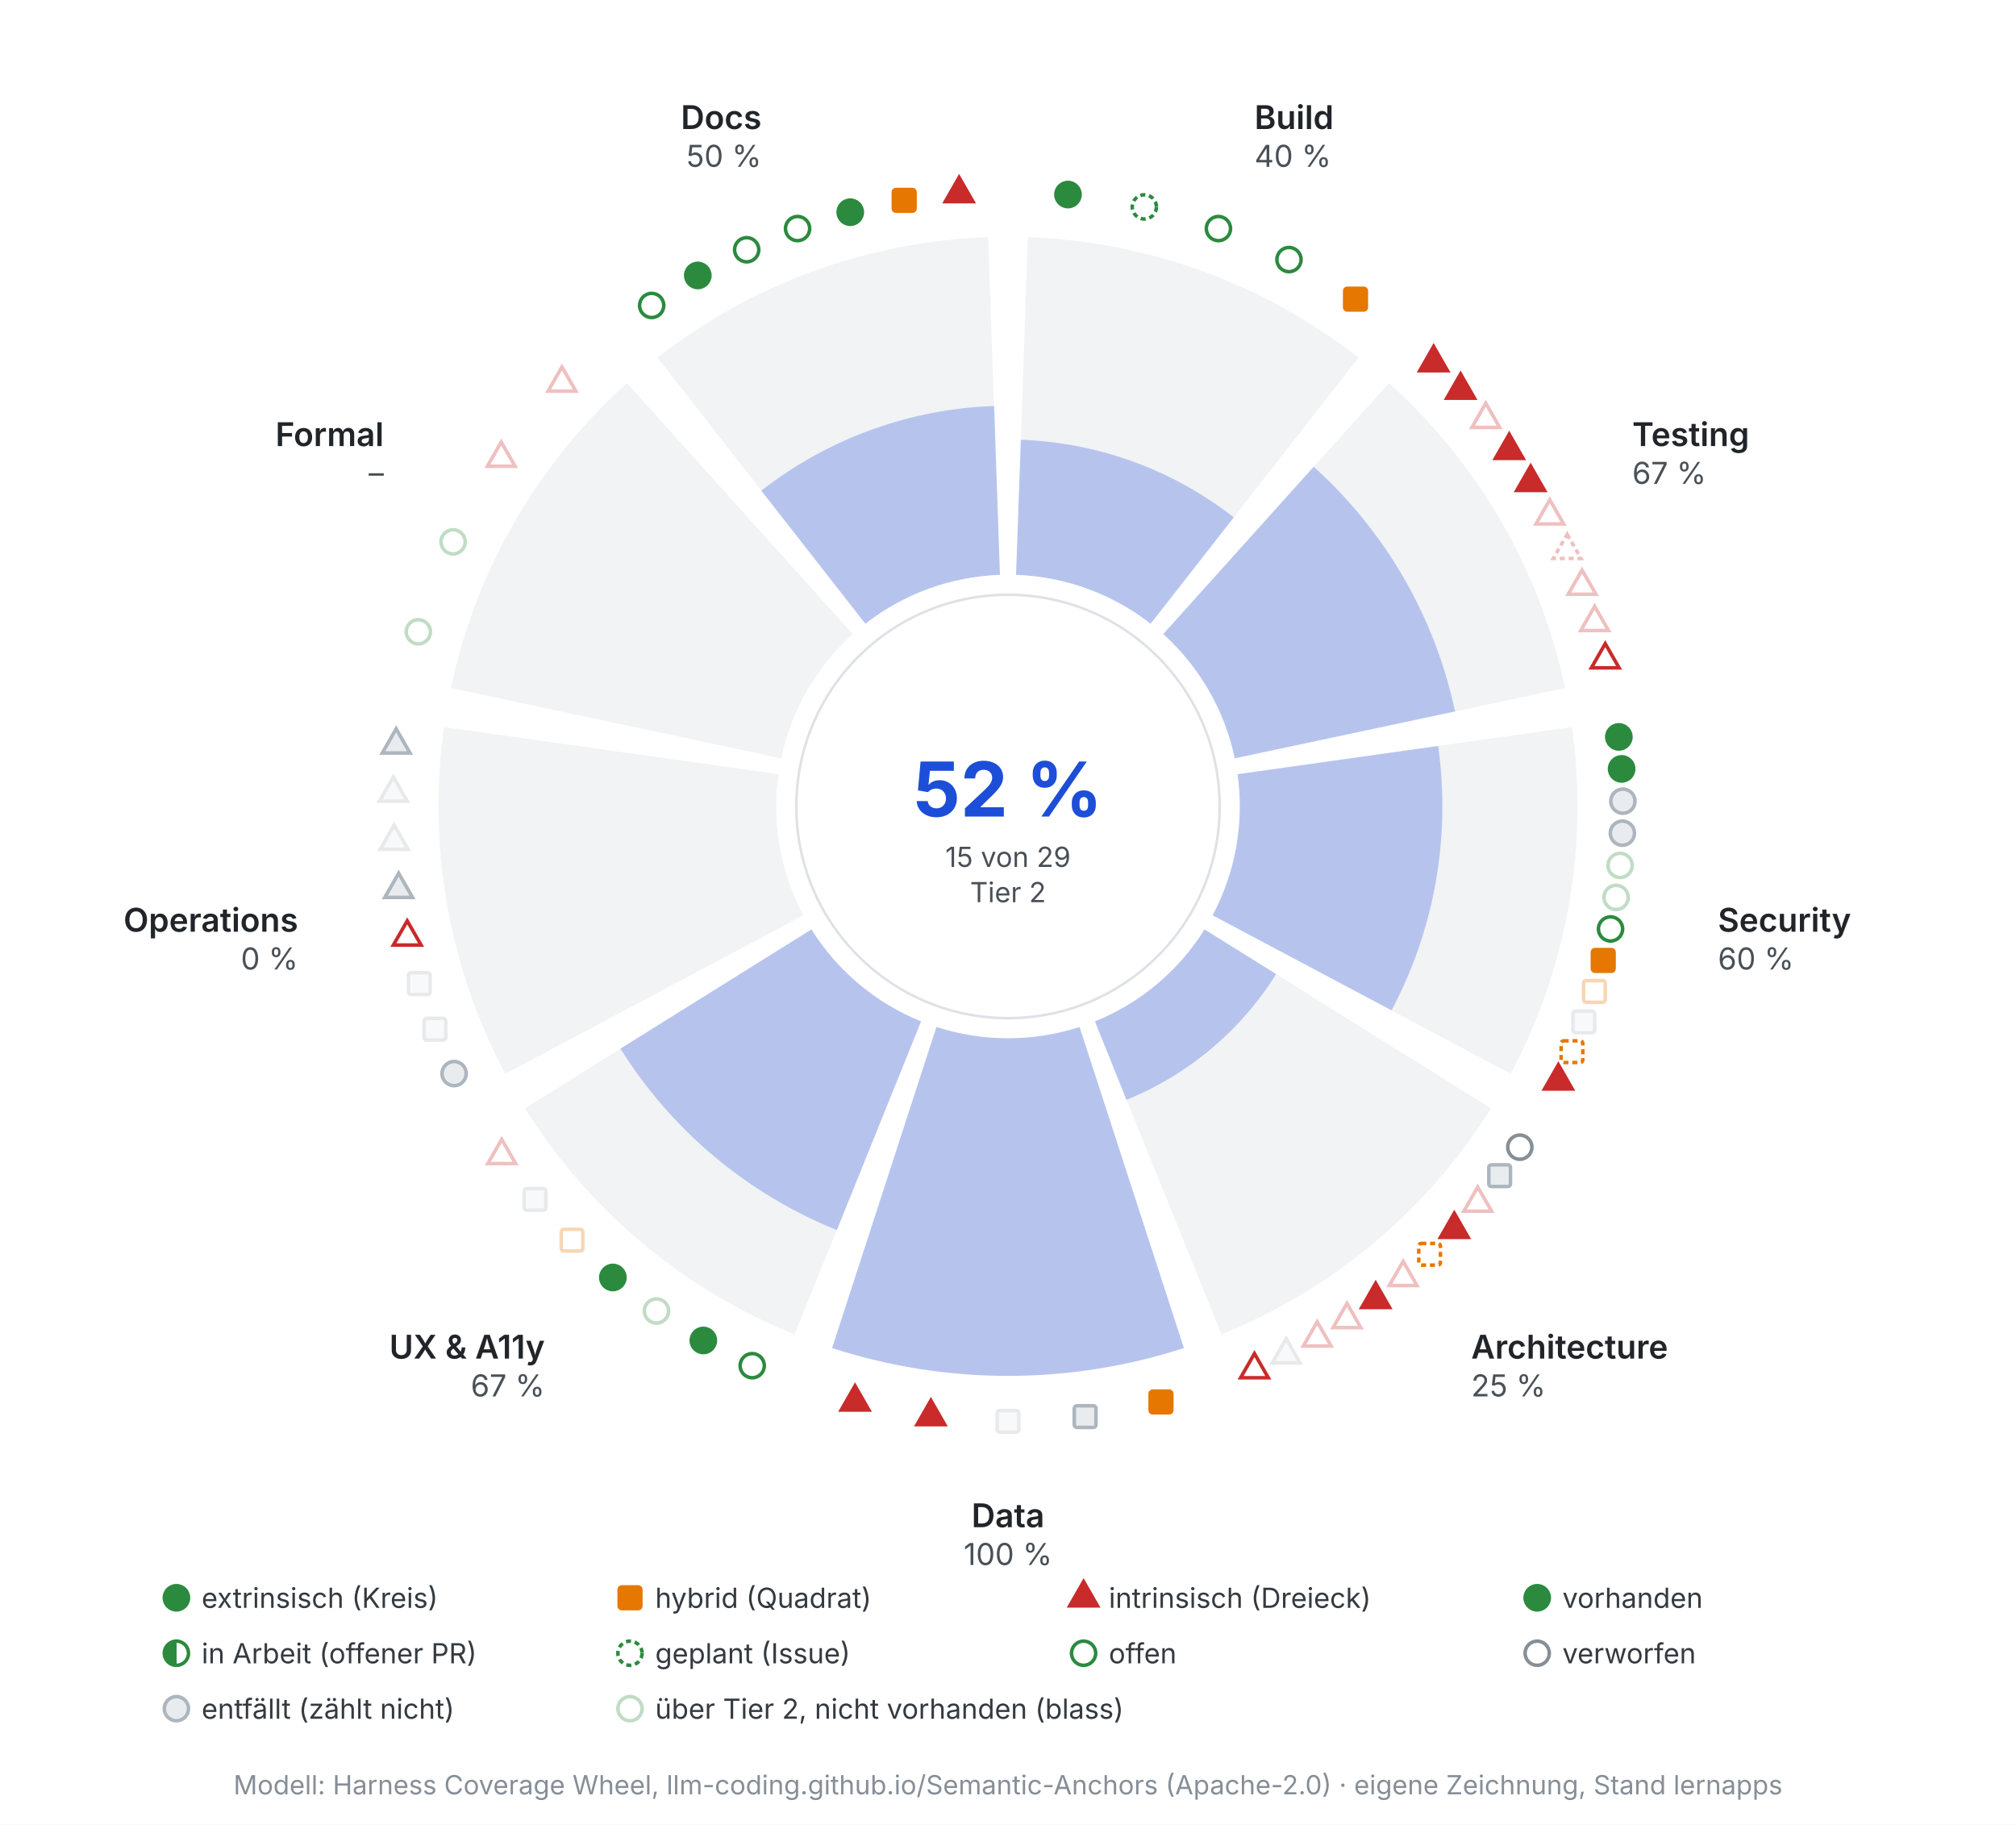
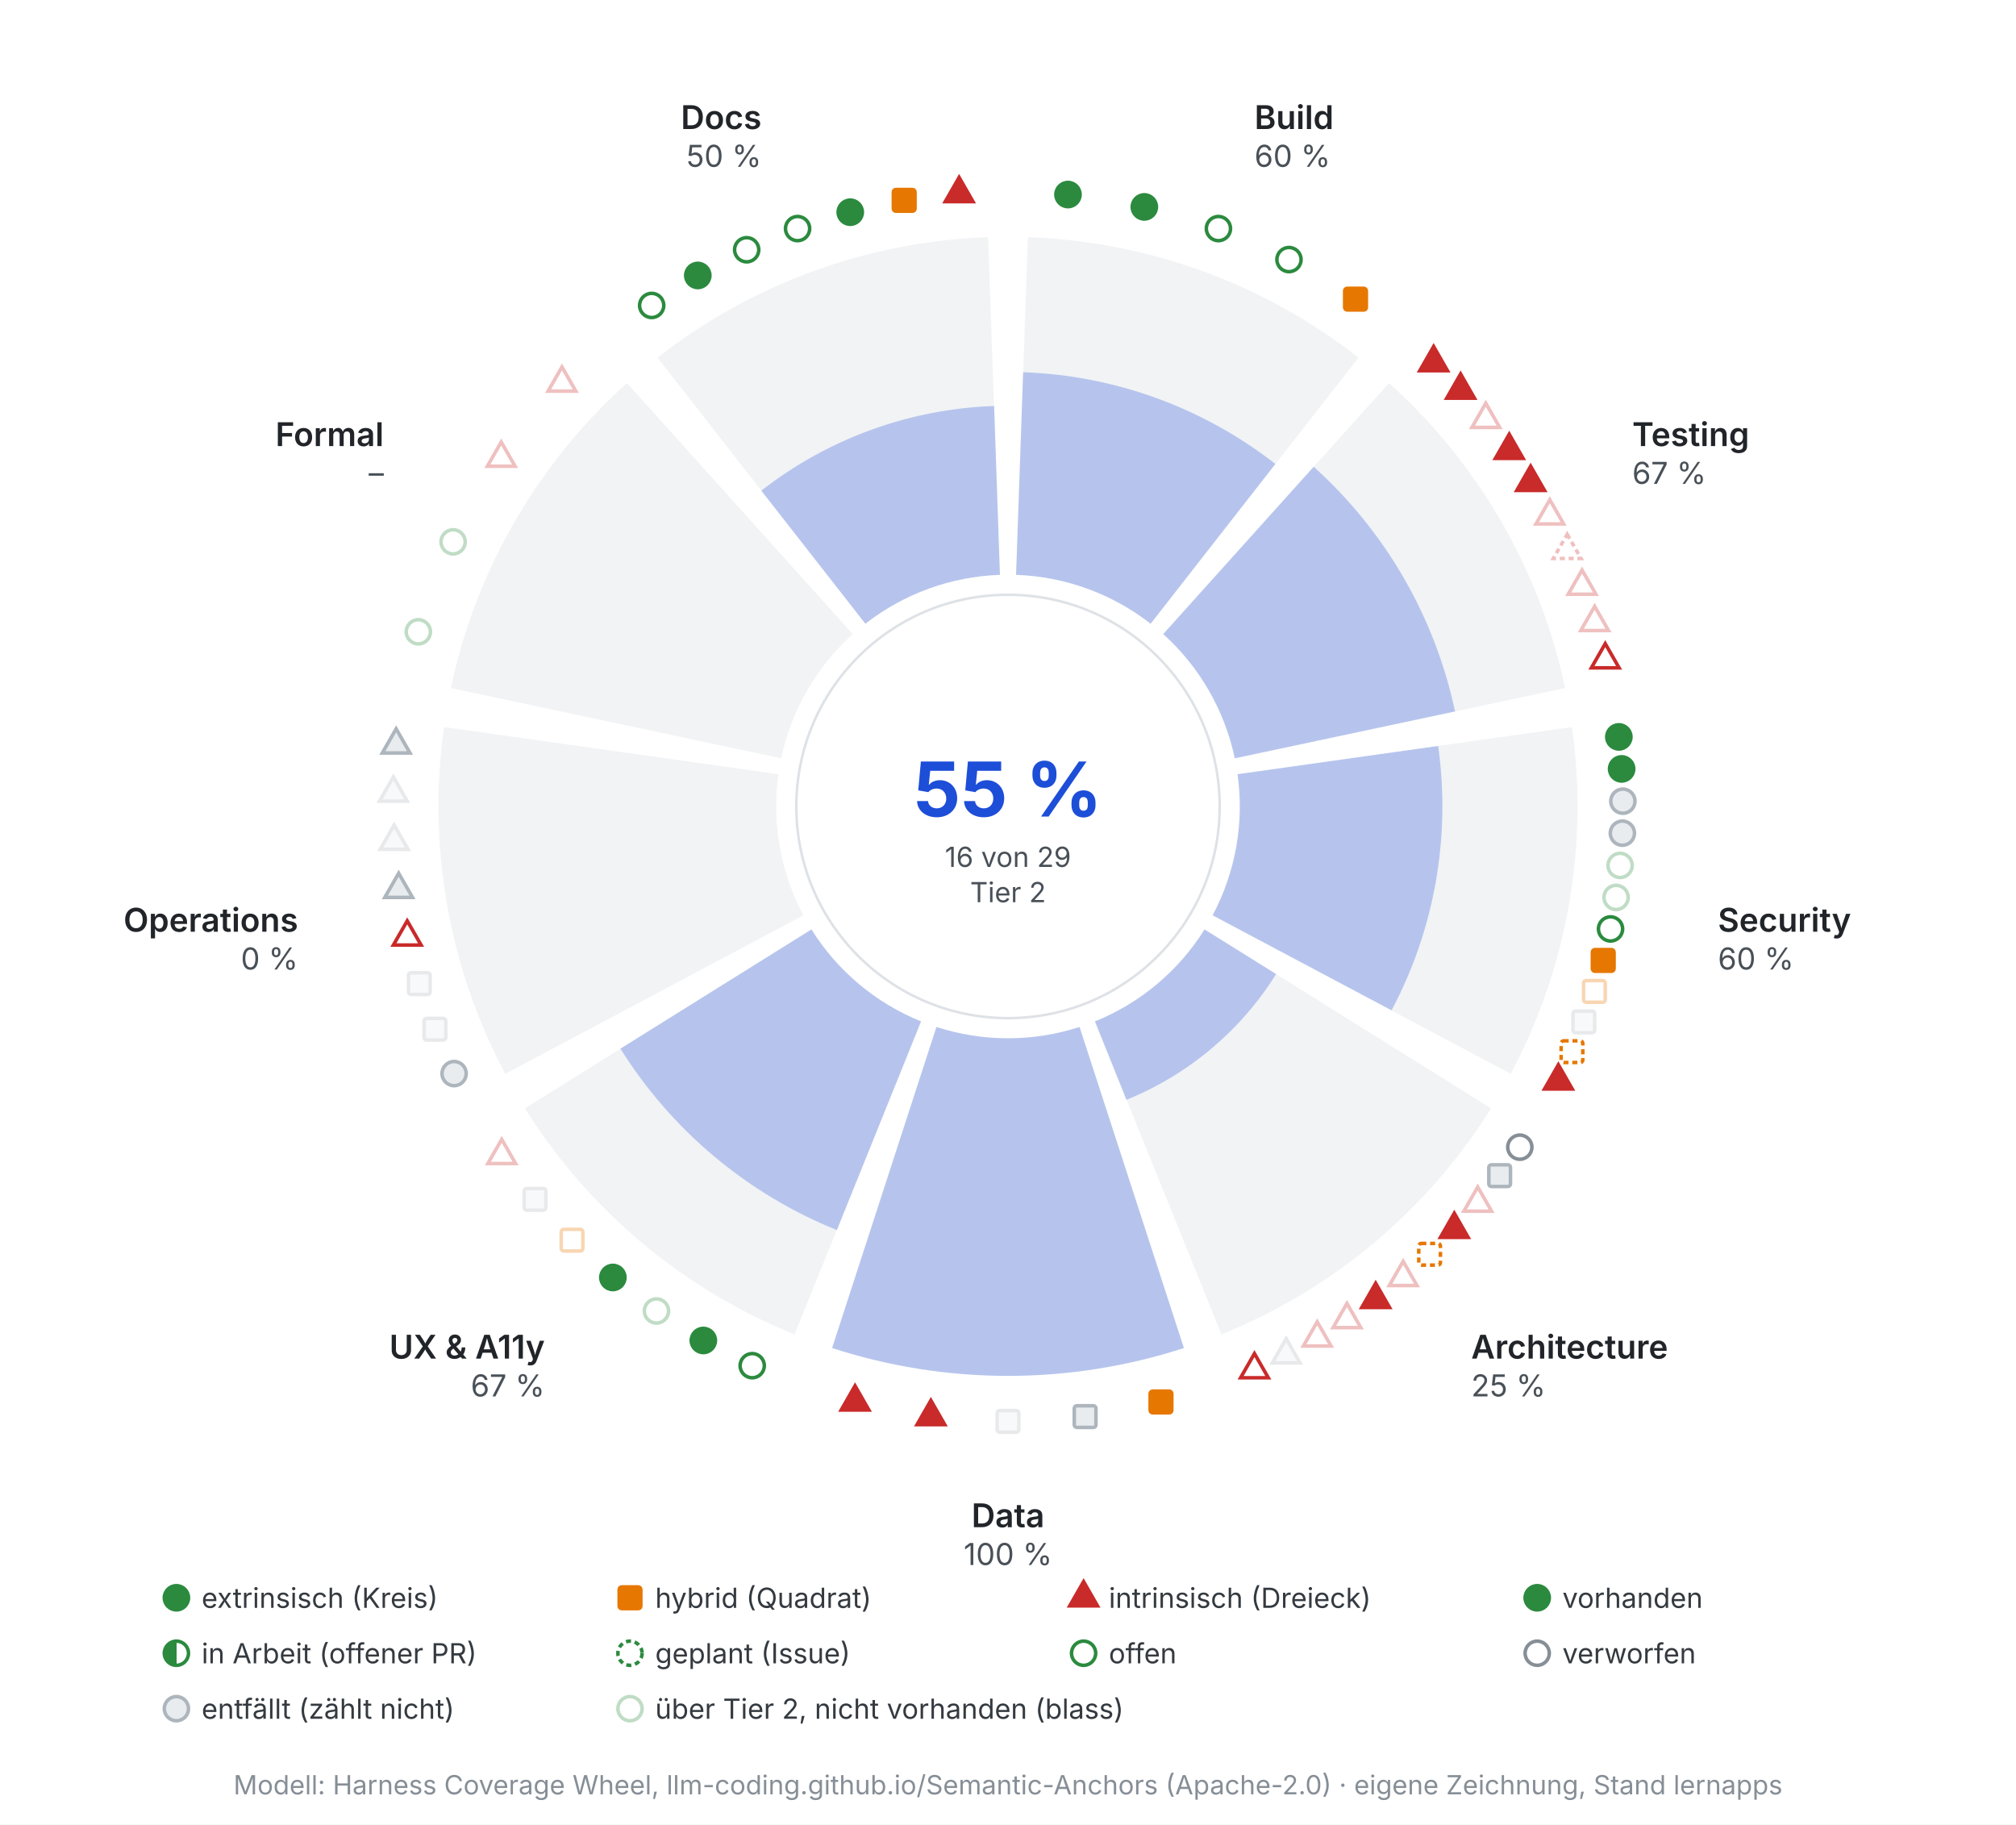
<svg xmlns="http://www.w3.org/2000/svg" viewBox="0 0 800 724" width="800" height="724" role="img" font-family="system-ui, -apple-system, 'Segoe UI', sans-serif">
  <defs>
    <linearGradient id="halb-G">
      <stop offset="50%" stop-color="#2b8a3e" />
      <stop offset="50%" stop-color="#fff" />
    </linearGradient>
    <linearGradient id="halb-A">
      <stop offset="50%" stop-color="#e67700" />
      <stop offset="50%" stop-color="#fff" />
    </linearGradient>
    <linearGradient id="halb-R">
      <stop offset="50%" stop-color="#c92a2a" />
      <stop offset="50%" stop-color="#fff" />
    </linearGradient>
  </defs>
  <rect width="800" height="724" fill="#fff" />
  <path d="M407.9 94.1 A226 226 0 0 1 539.1 141.9 L456.6 247.5 A92 92 0 0 0 403.2 228.1 Z" fill="#f1f3f5" />
-   <path d="M405.1 174.5 A145.6 145.6 0 0 1 489.6 205.3 L456.6 247.5 A92 92 0 0 0 403.2 228.1 Z" fill="#1d4ed8" fill-opacity="0.28" />
+   <path d="M406 147.7 A172.4 172.4 0 0 1 506.1 184.1 L456.6 247.5 A92 92 0 0 0 403.2 228.1 Z" fill="#1d4ed8" fill-opacity="0.28" />
  <circle cx="423.8" cy="77.2" r="4.8" fill="#2b8a3e" stroke="#2b8a3e" stroke-width="1.4" />
-   <circle cx="454.1" cy="82.1" r="4.8" fill="#fff" stroke="#2b8a3e" stroke-dasharray="2 1.5" stroke-width="1.4" />
+   <circle cx="454.1" cy="82.1" r="4.8" fill="#2b8a3e" stroke="#2b8a3e" stroke-width="1.4" />
  <circle cx="483.5" cy="90.7" r="4.8" fill="#fff" stroke="#2b8a3e" stroke-width="1.4" />
  <circle cx="511.5" cy="103" r="4.8" fill="#fff" stroke="#2b8a3e" stroke-width="1.4" />
  <rect x="533.6" y="114.4" width="8.6" height="8.6" rx="1" fill="#e67700" stroke="#e67700" stroke-width="1.4" />
  <text x="497.8" y="51.2" text-anchor="start" font-size="13" font-weight="600" fill="#212529">Build</text>
-   <text x="497.8" y="66.2" text-anchor="start" font-size="12" fill="#495057">40 %</text>
+   <text x="497.8" y="66.2" text-anchor="start" font-size="12" fill="#495057">60 %</text>
  <path d="M551.2 152 A226 226 0 0 1 621.1 273 L490 300.9 A92 92 0 0 0 461.6 251.6 Z" fill="#f1f3f5" />
  <path d="M521.3 185.2 A181.333 181.333 0 0 1 577.4 282.3 L490 300.9 A92 92 0 0 0 461.6 251.6 Z" fill="#1d4ed8" fill-opacity="0.28" />
  <polygon points="568.9,137.5 574.4,147.1 563.4,147.1" fill="#c92a2a" stroke="#c92a2a" stroke-width="1.4" />
  <polygon points="579.6,148.4 585.1,158 574.1,158" fill="#c92a2a" stroke="#c92a2a" stroke-width="1.4" />
  <polygon points="589.6,160 595.1,169.6 584.1,169.6" fill="#fff" stroke="#c92a2a" stroke-width="1.4" opacity="0.3" />
  <polygon points="598.9,172.3 604.4,181.9 593.4,181.9" fill="#c92a2a" stroke="#c92a2a" stroke-width="1.4" />
  <polygon points="607.4,185 612.9,194.6 601.9,194.6" fill="#c92a2a" stroke="#c92a2a" stroke-width="1.4" />
  <polygon points="615,198.3 620.5,207.9 609.5,207.9" fill="#fff" stroke="#c92a2a" stroke-width="1.4" opacity="0.3" />
  <polygon points="621.9,212 627.4,221.6 616.4,221.6" fill="#fff" stroke="#c92a2a" stroke-dasharray="2 1.5" stroke-width="1.4" opacity="0.3" />
  <polygon points="627.8,226.2 633.3,235.8 622.3,235.8" fill="#fff" stroke="#c92a2a" stroke-width="1.4" opacity="0.3" />
  <polygon points="632.8,240.6 638.3,250.2 627.3,250.2" fill="#fff" stroke="#c92a2a" stroke-width="1.4" opacity="0.3" />
  <polygon points="637,255.4 642.5,265 631.5,265" fill="#fff" stroke="#c92a2a" stroke-width="1.4" />
  <text x="647.7" y="177" text-anchor="start" font-size="13" font-weight="600" fill="#212529">Testing</text>
  <text x="647.7" y="192" text-anchor="start" font-size="12" fill="#495057">67 %</text>
  <path d="M623.8 288.5 A226 226 0 0 1 599.5 426.1 L481.2 363.2 A92 92 0 0 0 491.1 307.2 Z" fill="#f1f3f5" />
  <path d="M570.7 296 A172.4 172.4 0 0 1 552.2 400.9 L481.2 363.2 A92 92 0 0 0 491.1 307.2 Z" fill="#1d4ed8" fill-opacity="0.28" />
  <circle cx="642.4" cy="292.4" r="4.8" fill="#2b8a3e" stroke="#2b8a3e" stroke-width="1.4" />
  <circle cx="643.5" cy="305.1" r="4.8" fill="#2b8a3e" stroke="#2b8a3e" stroke-width="1.4" />
  <circle cx="644" cy="317.9" r="4.8" fill="#e9ecef" stroke="#adb5bd" stroke-width="1.4" />
  <circle cx="643.8" cy="330.6" r="4.8" fill="#e9ecef" stroke="#adb5bd" stroke-width="1.4" />
  <circle cx="642.9" cy="343.4" r="4.8" fill="#fff" stroke="#2b8a3e" stroke-width="1.4" opacity="0.3" />
  <circle cx="641.3" cy="356.1" r="4.8" fill="#fff" stroke="#2b8a3e" stroke-width="1.4" opacity="0.3" />
  <circle cx="639.1" cy="368.6" r="4.8" fill="#fff" stroke="#2b8a3e" stroke-width="1.4" />
  <rect x="631.9" y="376.8" width="8.6" height="8.6" rx="1" fill="#e67700" stroke="#e67700" stroke-width="1.4" />
  <rect x="628.4" y="389.1" width="8.6" height="8.6" rx="1" fill="#fff" stroke="#e67700" stroke-width="1.4" opacity="0.3" />
  <rect x="624.2" y="401.2" width="8.6" height="8.6" rx="1" fill="#e9ecef" stroke="#adb5bd" stroke-width="1.4" opacity="0.3" />
  <rect x="619.5" y="413" width="8.6" height="8.6" rx="1" fill="#fff" stroke="#e67700" stroke-dasharray="2 1.5" stroke-width="1.4" />
  <polygon points="618.4,422.5 623.9,432.1 612.9,432.1" fill="#c92a2a" stroke="#c92a2a" stroke-width="1.4" />
  <text x="681.7" y="369.7" text-anchor="start" font-size="13" font-weight="600" fill="#212529">Security</text>
  <text x="681.7" y="384.7" text-anchor="start" font-size="12" fill="#495057">60 %</text>
  <path d="M591.7 439.8 A226 226 0 0 1 484.7 529.5 L434.5 405.3 A92 92 0 0 0 478 368.8 Z" fill="#f1f3f5" />
  <path d="M506.4 386.5 A125.5 125.5 0 0 1 447 436.4 L434.5 405.3 A92 92 0 0 0 478 368.8 Z" fill="#1d4ed8" fill-opacity="0.28" />
  <circle cx="603.1" cy="455.2" r="4.8" fill="#fff" stroke="#868e96" stroke-width="1.4" />
  <rect x="590.8" y="462.2" width="8.6" height="8.6" rx="1" fill="#e9ecef" stroke="#adb5bd" stroke-width="1.4" />
  <polygon points="586.4,471 591.9,480.6 580.9,480.6" fill="#fff" stroke="#c92a2a" stroke-width="1.4" opacity="0.3" />
  <polygon points="577.1,481.4 582.6,491 571.6,491" fill="#c92a2a" stroke="#c92a2a" stroke-width="1.4" />
  <rect x="563" y="493.4" width="8.6" height="8.6" rx="1" fill="#fff" stroke="#e67700" stroke-dasharray="2 1.5" stroke-width="1.4" />
  <polygon points="556.8,500.5 562.3,510.1 551.3,510.1" fill="#fff" stroke="#c92a2a" stroke-width="1.4" opacity="0.3" />
  <polygon points="545.9,509.2 551.4,518.8 540.4,518.8" fill="#c92a2a" stroke="#c92a2a" stroke-width="1.4" />
  <polygon points="534.5,517.2 540,526.8 529,526.8" fill="#fff" stroke="#c92a2a" stroke-width="1.4" opacity="0.3" />
  <polygon points="522.7,524.5 528.2,534.1 517.2,534.1" fill="#fff" stroke="#c92a2a" stroke-width="1.4" opacity="0.3" />
  <polygon points="510.4,531.2 515.9,540.8 504.9,540.8" fill="#e9ecef" stroke="#adb5bd" stroke-width="1.4" opacity="0.3" />
  <polygon points="497.8,537.1 503.3,546.7 492.3,546.7" fill="#fff" stroke="#c92a2a" stroke-width="1.4" />
  <text x="583.8" y="539.1" text-anchor="start" font-size="13" font-weight="600" fill="#212529">Architecture</text>
  <text x="583.8" y="554.1" text-anchor="start" font-size="12" fill="#495057">25 %</text>
  <path d="M469.8 534.9 A226 226 0 0 1 330.2 534.9 L371.6 407.5 A92 92 0 0 0 428.4 407.5 Z" fill="#f1f3f5" />
  <path d="M469.8 534.9 A226 226 0 0 1 330.2 534.9 L371.6 407.5 A92 92 0 0 0 428.4 407.5 Z" fill="#1d4ed8" fill-opacity="0.28" />
  <rect x="456.4" y="552" width="8.6" height="8.6" rx="1" fill="#e67700" stroke="#e67700" stroke-width="1.4" />
  <rect x="426.3" y="557.8" width="8.6" height="8.6" rx="1" fill="#e9ecef" stroke="#adb5bd" stroke-width="1.4" />
  <rect x="395.7" y="559.7" width="8.6" height="8.6" rx="1" fill="#e9ecef" stroke="#adb5bd" stroke-width="1.4" opacity="0.3" />
  <polygon points="369.4,555.7 374.9,565.3 363.9,565.3" fill="#c92a2a" stroke="#c92a2a" stroke-width="1.4" />
  <polygon points="339.3,549.9 344.8,559.5 333.8,559.5" fill="#c92a2a" stroke="#c92a2a" stroke-width="1.4" />
  <text x="400" y="606" text-anchor="middle" font-size="13" font-weight="600" fill="#212529">Data</text>
  <text x="400" y="621" text-anchor="middle" font-size="12" fill="#495057">100 %</text>
  <path d="M315.3 529.5 A226 226 0 0 1 208.3 439.8 L322 368.8 A92 92 0 0 0 365.5 405.3 Z" fill="#f1f3f5" />
  <path d="M332.1 488.1 A181.333 181.333 0 0 1 246.2 416.1 L322 368.8 A92 92 0 0 0 365.5 405.3 Z" fill="#1d4ed8" fill-opacity="0.28" />
  <circle cx="298.5" cy="541.9" r="4.8" fill="#fff" stroke="#2b8a3e" stroke-width="1.4" />
  <circle cx="279.1" cy="531.9" r="4.8" fill="#2b8a3e" stroke="#2b8a3e" stroke-width="1.4" />
  <circle cx="260.5" cy="520.2" r="4.8" fill="#fff" stroke="#2b8a3e" stroke-width="1.4" opacity="0.3" />
  <circle cx="243.2" cy="506.9" r="4.8" fill="#2b8a3e" stroke="#2b8a3e" stroke-width="1.4" />
  <rect x="222.7" y="487.8" width="8.6" height="8.6" rx="1" fill="#fff" stroke="#e67700" stroke-width="1.4" opacity="0.3" />
  <rect x="208" y="471.6" width="8.6" height="8.6" rx="1" fill="#e9ecef" stroke="#adb5bd" stroke-width="1.4" opacity="0.3" />
  <polygon points="199.1,452.1 204.6,461.7 193.6,461.7" fill="#fff" stroke="#c92a2a" stroke-width="1.4" opacity="0.3" />
  <text x="216.2" y="539.1" text-anchor="end" font-size="13" font-weight="600" fill="#212529">UX &amp; A11y</text>
  <text x="216.2" y="554.1" text-anchor="end" font-size="12" fill="#495057">67 %</text>
  <path d="M200.5 426.1 A226 226 0 0 1 176.2 288.5 L308.9 307.2 A92 92 0 0 0 318.8 363.2 Z" fill="#f1f3f5" />
  <circle cx="180.2" cy="426" r="4.8" fill="#e9ecef" stroke="#adb5bd" stroke-width="1.4" />
  <rect x="168.3" y="404.1" width="8.6" height="8.6" rx="1" fill="#e9ecef" stroke="#adb5bd" stroke-width="1.4" opacity="0.3" />
  <rect x="162.1" y="386" width="8.6" height="8.6" rx="1" fill="#e9ecef" stroke="#adb5bd" stroke-width="1.4" opacity="0.3" />
  <polygon points="161.6,365.4 167.1,375 156.1,375" fill="#fff" stroke="#c92a2a" stroke-width="1.4" />
  <polygon points="158.2,346.5 163.7,356.1 152.7,356.1" fill="#e9ecef" stroke="#adb5bd" stroke-width="1.4" />
  <polygon points="156.4,327.4 161.9,337 150.9,337" fill="#e9ecef" stroke="#adb5bd" stroke-width="1.4" opacity="0.3" />
  <polygon points="156.1,308.3 161.6,317.9 150.6,317.9" fill="#e9ecef" stroke="#adb5bd" stroke-width="1.4" opacity="0.3" />
  <polygon points="157.2,289.2 162.7,298.8 151.7,298.8" fill="#e9ecef" stroke="#adb5bd" stroke-width="1.4" />
  <text x="118.3" y="369.7" text-anchor="end" font-size="13" font-weight="600" fill="#212529">Operations</text>
  <text x="118.3" y="384.7" text-anchor="end" font-size="12" fill="#495057">0 %</text>
  <path d="M178.9 273 A226 226 0 0 1 248.8 152 L338.4 251.6 A92 92 0 0 0 310 300.9 Z" fill="#f1f3f5" />
  <circle cx="166" cy="250.7" r="4.8" fill="#fff" stroke="#2b8a3e" stroke-width="1.4" opacity="0.3" />
  <circle cx="179.8" cy="215" r="4.8" fill="#fff" stroke="#2b8a3e" stroke-width="1.4" opacity="0.3" />
  <polygon points="198.9,175.4 204.4,185 193.4,185" fill="#fff" stroke="#c92a2a" stroke-width="1.4" opacity="0.3" />
  <polygon points="223,145.6 228.5,155.2 217.5,155.2" fill="#fff" stroke="#c92a2a" stroke-width="1.4" opacity="0.3" />
  <text x="152.3" y="177" text-anchor="end" font-size="13" font-weight="600" fill="#212529">Formal</text>
  <text x="152.3" y="192" text-anchor="end" font-size="12" fill="#495057">–</text>
  <path d="M260.9 141.9 A226 226 0 0 1 392.1 94.1 L396.8 228.1 A92 92 0 0 0 343.4 247.5 Z" fill="#f1f3f5" />
  <path d="M302.1 194.7 A159 159 0 0 1 394.5 161.1 L396.8 228.1 A92 92 0 0 0 343.4 247.5 Z" fill="#1d4ed8" fill-opacity="0.28" />
  <circle cx="258.6" cy="121.2" r="4.8" fill="#fff" stroke="#2b8a3e" stroke-width="1.4" />
  <circle cx="276.9" cy="109.3" r="4.8" fill="#2b8a3e" stroke="#2b8a3e" stroke-width="1.4" />
  <circle cx="296.3" cy="99.1" r="4.8" fill="#fff" stroke="#2b8a3e" stroke-width="1.4" />
  <circle cx="316.5" cy="90.7" r="4.8" fill="#fff" stroke="#2b8a3e" stroke-width="1.4" />
  <circle cx="337.4" cy="84.2" r="4.8" fill="#2b8a3e" stroke="#2b8a3e" stroke-width="1.4" />
  <rect x="354.5" y="75.2" width="8.6" height="8.6" rx="1" fill="#e67700" stroke="#e67700" stroke-width="1.4" />
  <polygon points="380.6,70.4 386.1,80 375.1,80" fill="#c92a2a" stroke="#c92a2a" stroke-width="1.4" />
  <text x="302.2" y="51.2" text-anchor="end" font-size="13" font-weight="600" fill="#212529">Docs</text>
  <text x="302.2" y="66.2" text-anchor="end" font-size="12" fill="#495057">50 %</text>
  <circle cx="400" cy="320" r="84" fill="#fff" stroke="#dee2e6" />
-   <text x="400" y="324" text-anchor="middle" font-size="30" font-weight="700" fill="#1d4ed8">52 %</text>
-   <text x="400" y="344" text-anchor="middle" font-size="11" fill="#495057">15 von 29</text>
+   <text x="400" y="324" text-anchor="middle" font-size="30" font-weight="700" fill="#1d4ed8">55 %</text>
+   <text x="400" y="344" text-anchor="middle" font-size="11" fill="#495057">16 von 29</text>
  <text x="400" y="358" text-anchor="middle" font-size="11" fill="#495057">Tier 2</text>
  <circle cx="70" cy="634" r="4.8" fill="#2b8a3e" stroke="#2b8a3e" stroke-width="1.4" />
  <text x="80" y="638" font-size="11" fill="#343a40">extrinsisch (Kreis)</text>
  <rect x="245.7" y="629.7" width="8.6" height="8.6" rx="1" fill="#e67700" stroke="#e67700" stroke-width="1.4" />
  <text x="260" y="638" font-size="11" fill="#343a40">hybrid (Quadrat)</text>
  <polygon points="430,627.6 435.5,637.2 424.5,637.2" fill="#c92a2a" stroke="#c92a2a" stroke-width="1.4" />
  <text x="440" y="638" font-size="11" fill="#343a40">intrinsisch (Dreieck)</text>
  <circle cx="610" cy="634" r="4.8" fill="#2b8a3e" stroke="#2b8a3e" stroke-width="1.4" />
  <text x="620" y="638" font-size="11" fill="#343a40">vorhanden</text>
  <circle cx="70" cy="656" r="4.8" fill="url(#halb-G)" stroke="#2b8a3e" stroke-width="1.4" />
  <text x="80" y="660" font-size="11" fill="#343a40">in Arbeit (offener PR)</text>
  <circle cx="250" cy="656" r="4.8" fill="#fff" stroke="#2b8a3e" stroke-dasharray="2 1.5" stroke-width="1.4" />
  <text x="260" y="660" font-size="11" fill="#343a40">geplant (Issue)</text>
  <circle cx="430" cy="656" r="4.8" fill="#fff" stroke="#2b8a3e" stroke-width="1.4" />
  <text x="440" y="660" font-size="11" fill="#343a40">offen</text>
  <circle cx="610" cy="656" r="4.8" fill="#fff" stroke="#868e96" stroke-width="1.4" />
  <text x="620" y="660" font-size="11" fill="#343a40">verworfen</text>
  <circle cx="70" cy="678" r="4.8" fill="#e9ecef" stroke="#adb5bd" stroke-width="1.4" />
  <text x="80" y="682" font-size="11" fill="#343a40">entfällt (zählt nicht)</text>
  <circle cx="250" cy="678" r="4.8" fill="#fff" stroke="#2b8a3e" stroke-width="1.4" opacity="0.3" />
  <text x="260" y="682" font-size="11" fill="#343a40">über Tier 2, nicht vorhanden (blass)</text>
  <text x="400" y="712" text-anchor="middle" font-size="10.5" fill="#868e96">Modell: Harness Coverage Wheel, llm-coding.github.io/Semantic-Anchors (Apache-2.0) · eigene Zeichnung, Stand lernapps</text>
</svg>
